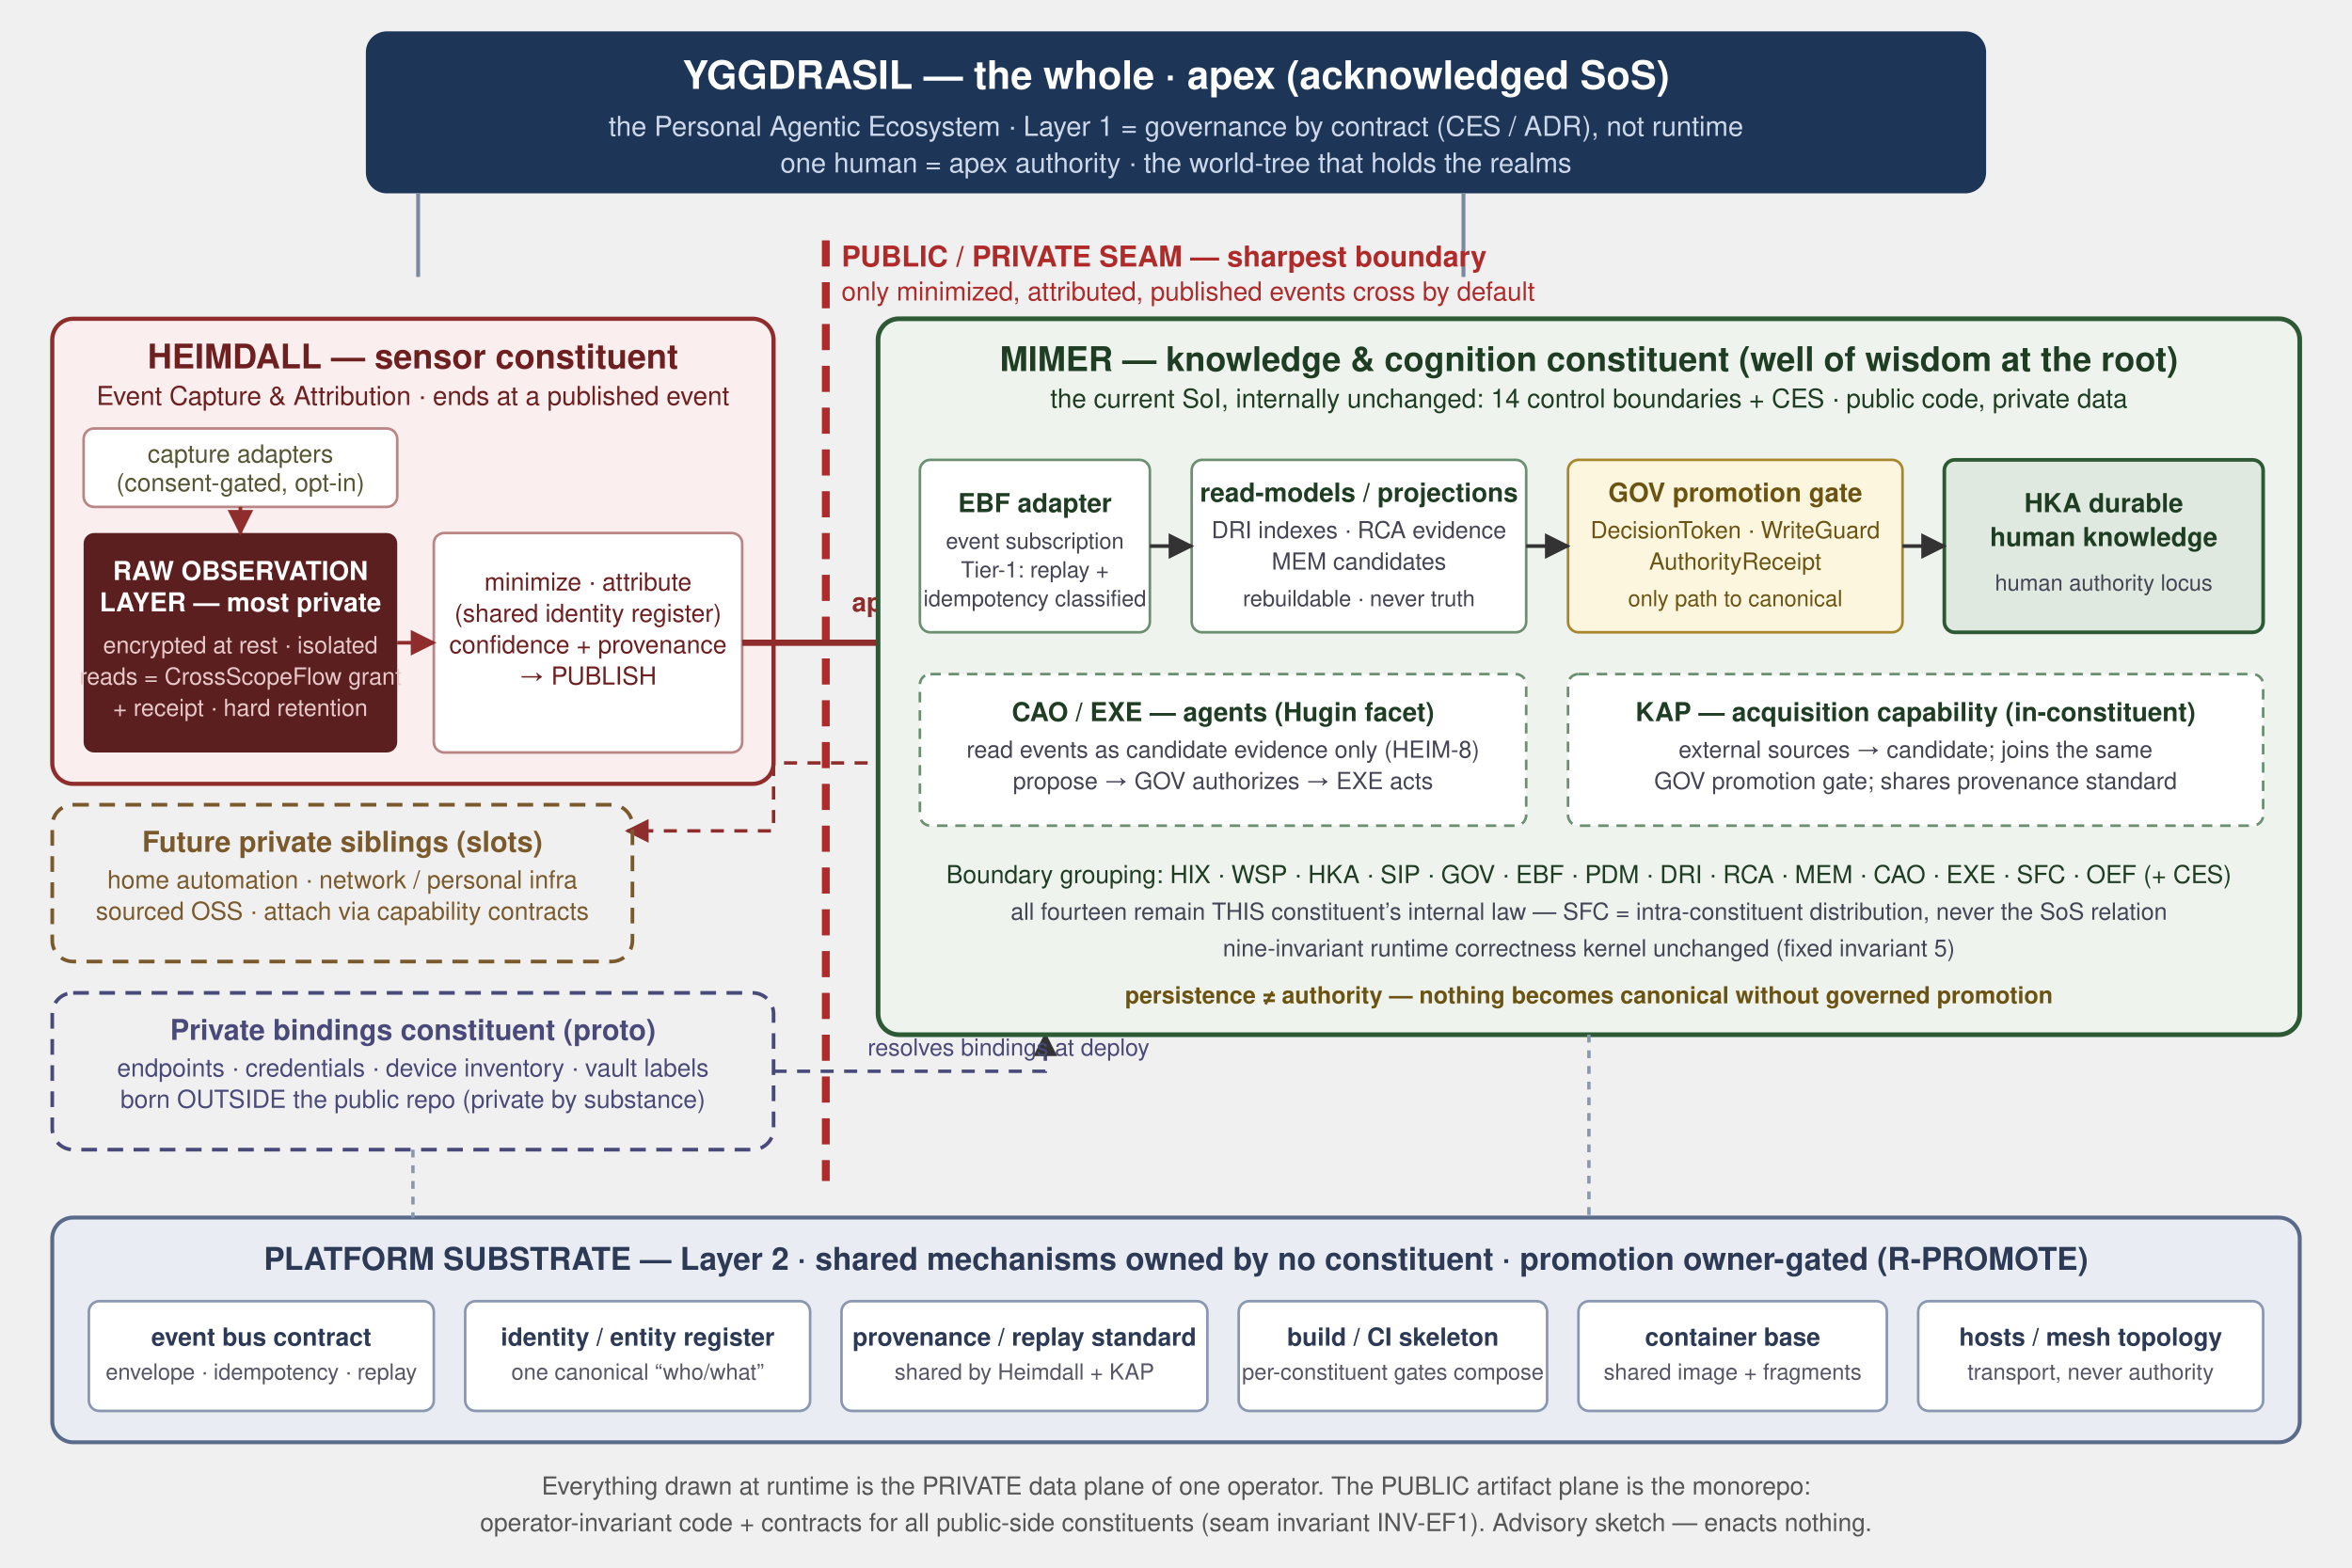
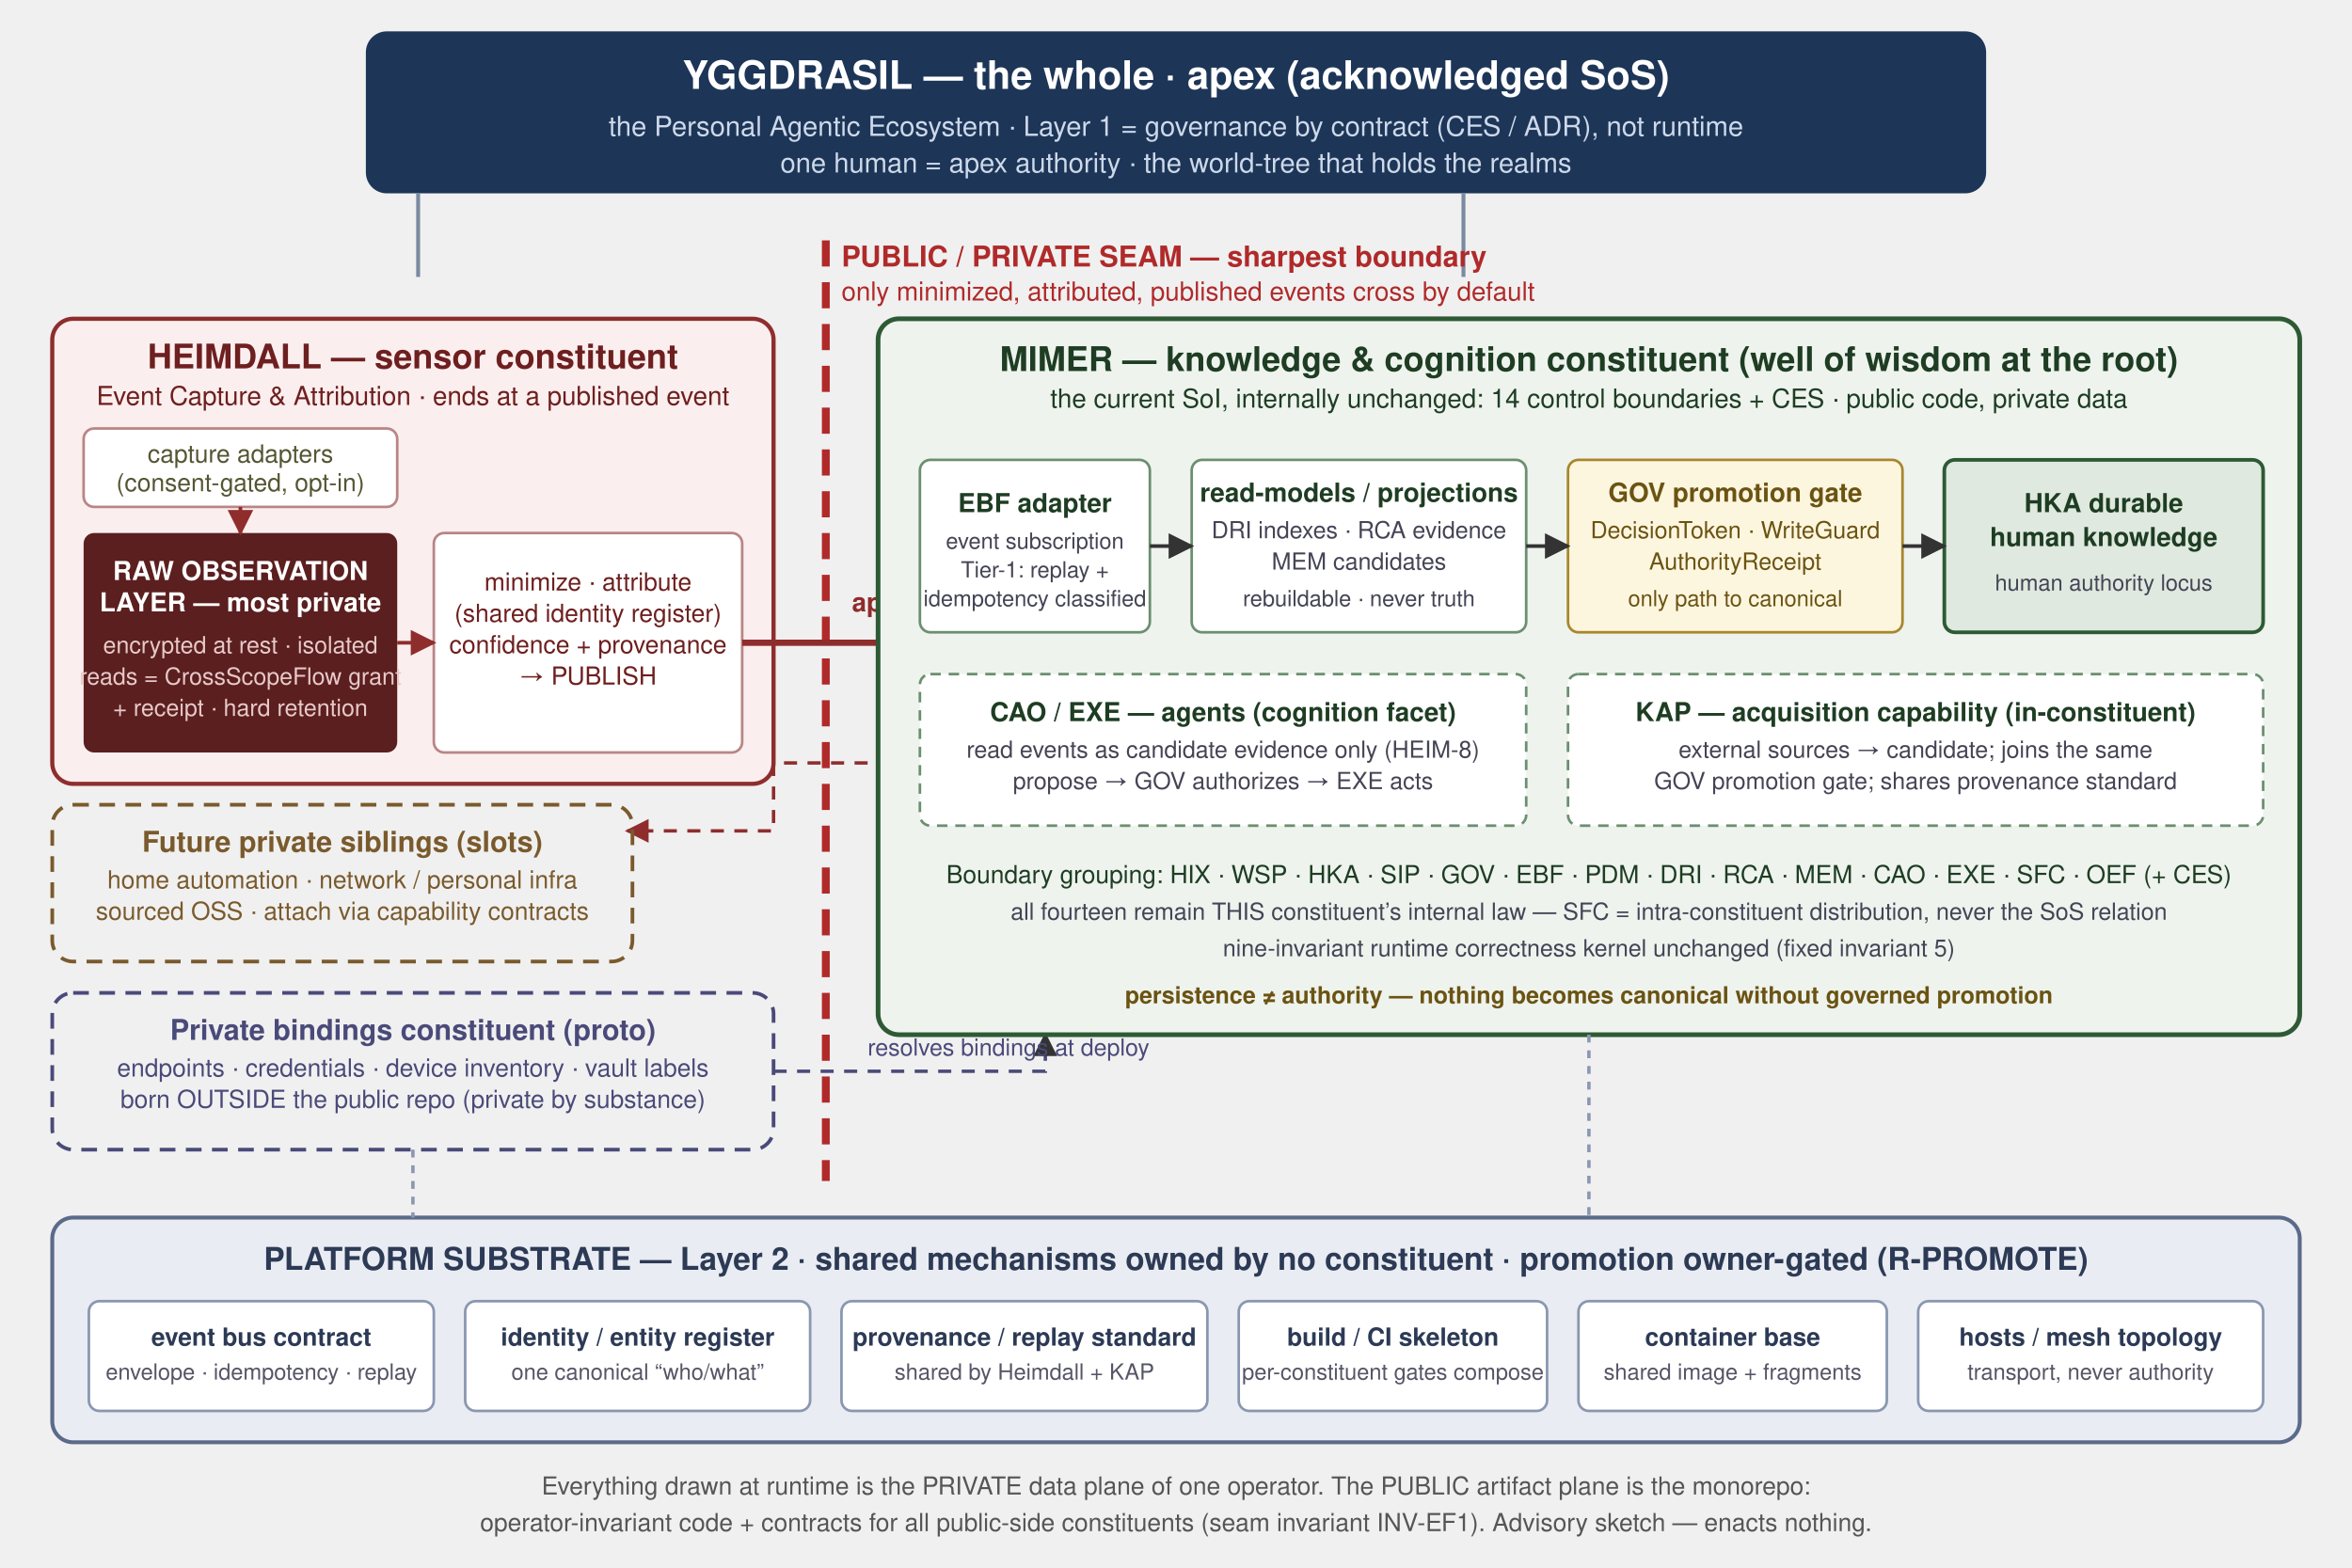
<svg xmlns="http://www.w3.org/2000/svg" viewBox="0 0 900 600" font-family="Helvetica, Arial, sans-serif">
  <defs>
    <marker id="arr" viewBox="0 0 10 10" refX="9" refY="5" markerWidth="7" markerHeight="7" orient="auto-start-reverse">
      <path d="M 0 0 L 10 5 L 0 10 z" fill="#333" />
    </marker>
    <marker id="arrR" viewBox="0 0 10 10" refX="9" refY="5" markerWidth="7" markerHeight="7" orient="auto-start-reverse">
      <path d="M 0 0 L 10 5 L 0 10 z" fill="#8f2d2d" />
    </marker>
  </defs>
  <rect x="140" y="12" width="620" height="62" rx="8" fill="#1d3557" />
  <text x="450" y="34" fill="#ffffff" font-size="15" font-weight="bold" text-anchor="middle">YGGDRASIL — the whole · apex (acknowledged SoS)</text>
  <text x="450" y="52" fill="#cdd9ea" font-size="10.5" text-anchor="middle">the Personal Agentic Ecosystem · Layer 1 = governance by contract (CES / ADR), not runtime</text>
  <text x="450" y="66" fill="#cdd9ea" font-size="10.5" text-anchor="middle">one human = apex authority · the world-tree that holds the realms</text>
  <line x1="160" y1="74" x2="160" y2="106" stroke="#7a8aa0" stroke-width="1.5" />
  <line x1="560" y1="74" x2="560" y2="106" stroke="#7a8aa0" stroke-width="1.5" />
  <line x1="316" y1="92" x2="316" y2="452" stroke="#b02a2a" stroke-width="3" stroke-dasharray="10 6" />
  <text x="322" y="102" fill="#b02a2a" font-size="11" font-weight="bold">PUBLIC / PRIVATE SEAM — sharpest boundary</text>
  <text x="322" y="115" fill="#b02a2a" font-size="10">only minimized, attributed, published events cross by default</text>
  <rect x="20" y="122" width="276" height="178" rx="8" fill="#fbeeee" stroke="#8f2d2d" stroke-width="1.6" />
  <text x="158" y="141" fill="#6e1f1f" font-size="13" font-weight="bold" text-anchor="middle">HEIMDALL — sensor constituent</text>
  <text x="158" y="155" fill="#6e1f1f" font-size="10" text-anchor="middle">Event Capture &amp; Attribution · ends at a published event</text>
  <rect x="32" y="164" width="120" height="30" rx="4" fill="#ffffff" stroke="#b98585" />
  <text x="92" y="177" fill="#553" font-size="9.5" text-anchor="middle">capture adapters</text>
  <text x="92" y="188" fill="#553" font-size="9.5" text-anchor="middle">(consent-gated, opt-in)</text>
  <rect x="32" y="204" width="120" height="84" rx="4" fill="#5b1f1f" />
  <text x="92" y="222" fill="#ffffff" font-size="10" font-weight="bold" text-anchor="middle">RAW OBSERVATION</text>
  <text x="92" y="234" fill="#ffffff" font-size="10" font-weight="bold" text-anchor="middle">LAYER — most private</text>
  <text x="92" y="250" fill="#e8c9c9" font-size="9" text-anchor="middle">encrypted at rest · isolated</text>
  <text x="92" y="262" fill="#e8c9c9" font-size="9" text-anchor="middle">reads = CrossScopeFlow grant</text>
  <text x="92" y="274" fill="#e8c9c9" font-size="9" text-anchor="middle">+ receipt · hard retention</text>
  <rect x="166" y="204" width="118" height="84" rx="4" fill="#ffffff" stroke="#b98585" />
  <text x="225" y="226" fill="#6e1f1f" font-size="9.5" text-anchor="middle">minimize · attribute</text>
  <text x="225" y="238" fill="#6e1f1f" font-size="9.5" text-anchor="middle">(shared identity register)</text>
  <text x="225" y="250" fill="#6e1f1f" font-size="9.5" text-anchor="middle">confidence + provenance</text>
  <text x="225" y="262" fill="#6e1f1f" font-size="9.5" text-anchor="middle">→ PUBLISH</text>
  <line x1="152" y1="246" x2="166" y2="246" stroke="#8f2d2d" stroke-width="1.4" marker-end="url(#arrR)" />
  <line x1="92" y1="194" x2="92" y2="204" stroke="#8f2d2d" stroke-width="1.4" marker-end="url(#arrR)" />
  <line x1="284" y1="246" x2="368" y2="246" stroke="#8f2d2d" stroke-width="2.4" marker-end="url(#arrR)" />
  <circle cx="340" cy="246" r="3.5" fill="#8f2d2d" />
  <text x="326" y="234" fill="#8f2d2d" font-size="10" font-weight="bold">append-only published event stream</text>
  <path d="M 340 246 L 340 292 L 296 292 L 296 318 L 240 318" fill="none" stroke="#8f2d2d" stroke-width="1.3" stroke-dasharray="5 4" marker-end="url(#arrR)" />
  <text x="348" y="286" fill="#8f2d2d" font-size="9">subscribe (target-state)</text>
  <rect x="20" y="308" width="222" height="60" rx="8" fill="none" stroke="#7a5a2d" stroke-width="1.4" stroke-dasharray="6 4" />
  <text x="131" y="326" fill="#7a5a2d" font-size="11" font-weight="bold" text-anchor="middle">Future private siblings (slots)</text>
  <text x="131" y="340" fill="#7a5a2d" font-size="9.5" text-anchor="middle">home automation · network / personal infra</text>
  <text x="131" y="352" fill="#7a5a2d" font-size="9.5" text-anchor="middle">sourced OSS · attach via capability contracts</text>
  <rect x="20" y="380" width="276" height="60" rx="8" fill="none" stroke="#4a4a7a" stroke-width="1.4" stroke-dasharray="6 4" />
  <text x="158" y="398" fill="#4a4a7a" font-size="11" font-weight="bold" text-anchor="middle">Private bindings constituent (proto)</text>
  <text x="158" y="412" fill="#4a4a7a" font-size="9.5" text-anchor="middle">endpoints · credentials · device inventory · vault labels</text>
  <text x="158" y="424" fill="#4a4a7a" font-size="9.5" text-anchor="middle">born OUTSIDE the public repo (private by substance)</text>
  <path d="M 296 410 L 400 410 L 400 396" fill="none" stroke="#4a4a7a" stroke-width="1.3" stroke-dasharray="5 4" marker-end="url(#arr)" />
  <text x="332" y="404" fill="#4a4a7a" font-size="9">resolves bindings at deploy</text>
  <rect x="336" y="122" width="544" height="274" rx="8" fill="#eef3ee" stroke="#2d5a34" stroke-width="1.8" />
  <text x="608" y="142" fill="#1e3d23" font-size="13" font-weight="bold" text-anchor="middle">MIMER — knowledge &amp; cognition constituent (well of wisdom at the root)</text>
  <text x="608" y="156" fill="#1e3d23" font-size="10" text-anchor="middle">the current SoI, internally unchanged: 14 control boundaries + CES · public code, private data</text>
  <rect x="352" y="176" width="88" height="66" rx="4" fill="#ffffff" stroke="#6b8f70" />
  <text x="396" y="196" fill="#1e3d23" font-size="10" font-weight="bold" text-anchor="middle">EBF adapter</text>
  <text x="396" y="210" fill="#445" font-size="8.5" text-anchor="middle">event subscription</text>
  <text x="396" y="221" fill="#445" font-size="8.5" text-anchor="middle">Tier-1: replay +</text>
  <text x="396" y="232" fill="#445" font-size="8.5" text-anchor="middle">idempotency classified</text>
  <rect x="456" y="176" width="128" height="66" rx="4" fill="#ffffff" stroke="#6b8f70" />
  <text x="520" y="192" fill="#1e3d23" font-size="10" font-weight="bold" text-anchor="middle">read-models / projections</text>
  <text x="520" y="206" fill="#445" font-size="9" text-anchor="middle">DRI indexes · RCA evidence</text>
  <text x="520" y="218" fill="#445" font-size="9" text-anchor="middle">MEM candidates</text>
  <text x="520" y="232" fill="#445" font-size="8.5" text-anchor="middle">rebuildable · never truth</text>
  <rect x="600" y="176" width="128" height="66" rx="4" fill="#fdf6df" stroke="#a8862d" />
  <text x="664" y="192" fill="#6b5312" font-size="10" font-weight="bold" text-anchor="middle">GOV promotion gate</text>
  <text x="664" y="206" fill="#6b5312" font-size="9" text-anchor="middle">DecisionToken · WriteGuard</text>
  <text x="664" y="218" fill="#6b5312" font-size="9" text-anchor="middle">AuthorityReceipt</text>
  <text x="664" y="232" fill="#6b5312" font-size="8.5" text-anchor="middle">only path to canonical</text>
  <rect x="744" y="176" width="122" height="66" rx="4" fill="#dfe9df" stroke="#2d5a34" stroke-width="1.4" />
  <text x="805" y="196" fill="#1e3d23" font-size="10" font-weight="bold" text-anchor="middle">HKA durable</text>
  <text x="805" y="209" fill="#1e3d23" font-size="10" font-weight="bold" text-anchor="middle">human knowledge</text>
  <text x="805" y="226" fill="#445" font-size="8.5" text-anchor="middle">human authority locus</text>
  <line x1="440" y1="209" x2="456" y2="209" stroke="#333" stroke-width="1.4" marker-end="url(#arr)" />
  <line x1="584" y1="209" x2="600" y2="209" stroke="#333" stroke-width="1.4" marker-end="url(#arr)" />
  <line x1="728" y1="209" x2="744" y2="209" stroke="#333" stroke-width="1.4" marker-end="url(#arr)" />
  <rect x="352" y="258" width="232" height="58" rx="4" fill="#ffffff" stroke="#6b8f70" stroke-dasharray="4 3" />
-   <text x="468" y="276" fill="#1e3d23" font-size="10" font-weight="bold" text-anchor="middle">CAO / EXE — agents (Hugin facet)</text>
+   <text x="468" y="276" fill="#1e3d23" font-size="10" font-weight="bold" text-anchor="middle">CAO / EXE — agents (cognition facet)</text>
  <text x="468" y="290" fill="#445" font-size="9" text-anchor="middle">read events as candidate evidence only (HEIM-8)</text>
  <text x="468" y="302" fill="#445" font-size="9" text-anchor="middle">propose → GOV authorizes → EXE acts</text>
  <rect x="600" y="258" width="266" height="58" rx="4" fill="#ffffff" stroke="#6b8f70" stroke-dasharray="4 3" />
  <text x="733" y="276" fill="#1e3d23" font-size="10" font-weight="bold" text-anchor="middle">KAP — acquisition capability (in-constituent)</text>
  <text x="733" y="290" fill="#445" font-size="9" text-anchor="middle">external sources → candidate; joins the same</text>
  <text x="733" y="302" fill="#445" font-size="9" text-anchor="middle">GOV promotion gate; shares provenance standard</text>
  <text x="608" y="338" fill="#1e3d23" font-size="9.5" text-anchor="middle">Boundary grouping: HIX · WSP · HKA · SIP · GOV · EBF · PDM · DRI · RCA · MEM · CAO · EXE · SFC · OEF (+ CES)</text>
  <text x="608" y="352" fill="#445" font-size="9" text-anchor="middle">all fourteen remain THIS constituent’s internal law — SFC = intra-constituent distribution, never the SoS relation</text>
  <text x="608" y="366" fill="#445" font-size="9" text-anchor="middle">nine-invariant runtime correctness kernel unchanged (fixed invariant 5)</text>
  <text x="608" y="384" fill="#6b5312" font-size="9" font-weight="bold" text-anchor="middle">persistence ≠ authority — nothing becomes canonical without governed promotion</text>
  <rect x="20" y="466" width="860" height="86" rx="8" fill="#e9ecf2" stroke="#5a6b8a" stroke-width="1.5" />
  <text x="450" y="486" fill="#2c3a55" font-size="12" font-weight="bold" text-anchor="middle">PLATFORM SUBSTRATE — Layer 2 · shared mechanisms owned by no constituent · promotion owner-gated (R-PROMOTE)</text>
  <rect x="34" y="498" width="132" height="42" rx="4" fill="#ffffff" stroke="#8a97b0" />
  <text x="100" y="515" fill="#2c3a55" font-size="9.5" text-anchor="middle" font-weight="bold">event bus contract</text>
  <text x="100" y="528" fill="#556" font-size="8.5" text-anchor="middle">envelope · idempotency · replay</text>
  <rect x="178" y="498" width="132" height="42" rx="4" fill="#ffffff" stroke="#8a97b0" />
  <text x="244" y="515" fill="#2c3a55" font-size="9.5" text-anchor="middle" font-weight="bold">identity / entity register</text>
  <text x="244" y="528" fill="#556" font-size="8.5" text-anchor="middle">one canonical “who/what”</text>
  <rect x="322" y="498" width="140" height="42" rx="4" fill="#ffffff" stroke="#8a97b0" />
  <text x="392" y="515" fill="#2c3a55" font-size="9.5" text-anchor="middle" font-weight="bold">provenance / replay standard</text>
  <text x="392" y="528" fill="#556" font-size="8.5" text-anchor="middle">shared by Heimdall + KAP</text>
  <rect x="474" y="498" width="118" height="42" rx="4" fill="#ffffff" stroke="#8a97b0" />
  <text x="533" y="515" fill="#2c3a55" font-size="9.5" text-anchor="middle" font-weight="bold">build / CI skeleton</text>
  <text x="533" y="528" fill="#556" font-size="8.5" text-anchor="middle">per-constituent gates compose</text>
  <rect x="604" y="498" width="118" height="42" rx="4" fill="#ffffff" stroke="#8a97b0" />
  <text x="663" y="515" fill="#2c3a55" font-size="9.5" text-anchor="middle" font-weight="bold">container base</text>
  <text x="663" y="528" fill="#556" font-size="8.5" text-anchor="middle">shared image + fragments</text>
  <rect x="734" y="498" width="132" height="42" rx="4" fill="#ffffff" stroke="#8a97b0" />
  <text x="800" y="515" fill="#2c3a55" font-size="9.5" text-anchor="middle" font-weight="bold">hosts / mesh topology</text>
  <text x="800" y="528" fill="#556" font-size="8.5" text-anchor="middle">transport, never authority</text>
  <line x1="158" y1="440" x2="158" y2="466" stroke="#8a97b0" stroke-width="1.3" stroke-dasharray="3 3" />
  <line x1="608" y1="396" x2="608" y2="466" stroke="#8a97b0" stroke-width="1.3" stroke-dasharray="3 3" />
  <text x="450" y="572" fill="#555" font-size="9.5" text-anchor="middle">Everything drawn at runtime is the PRIVATE data plane of one operator. The PUBLIC artifact plane is the monorepo:</text>
  <text x="450" y="586" fill="#555" font-size="9.5" text-anchor="middle">operator-invariant code + contracts for all public-side constituents (seam invariant INV-EF1). Advisory sketch — enacts nothing.</text>
</svg>
